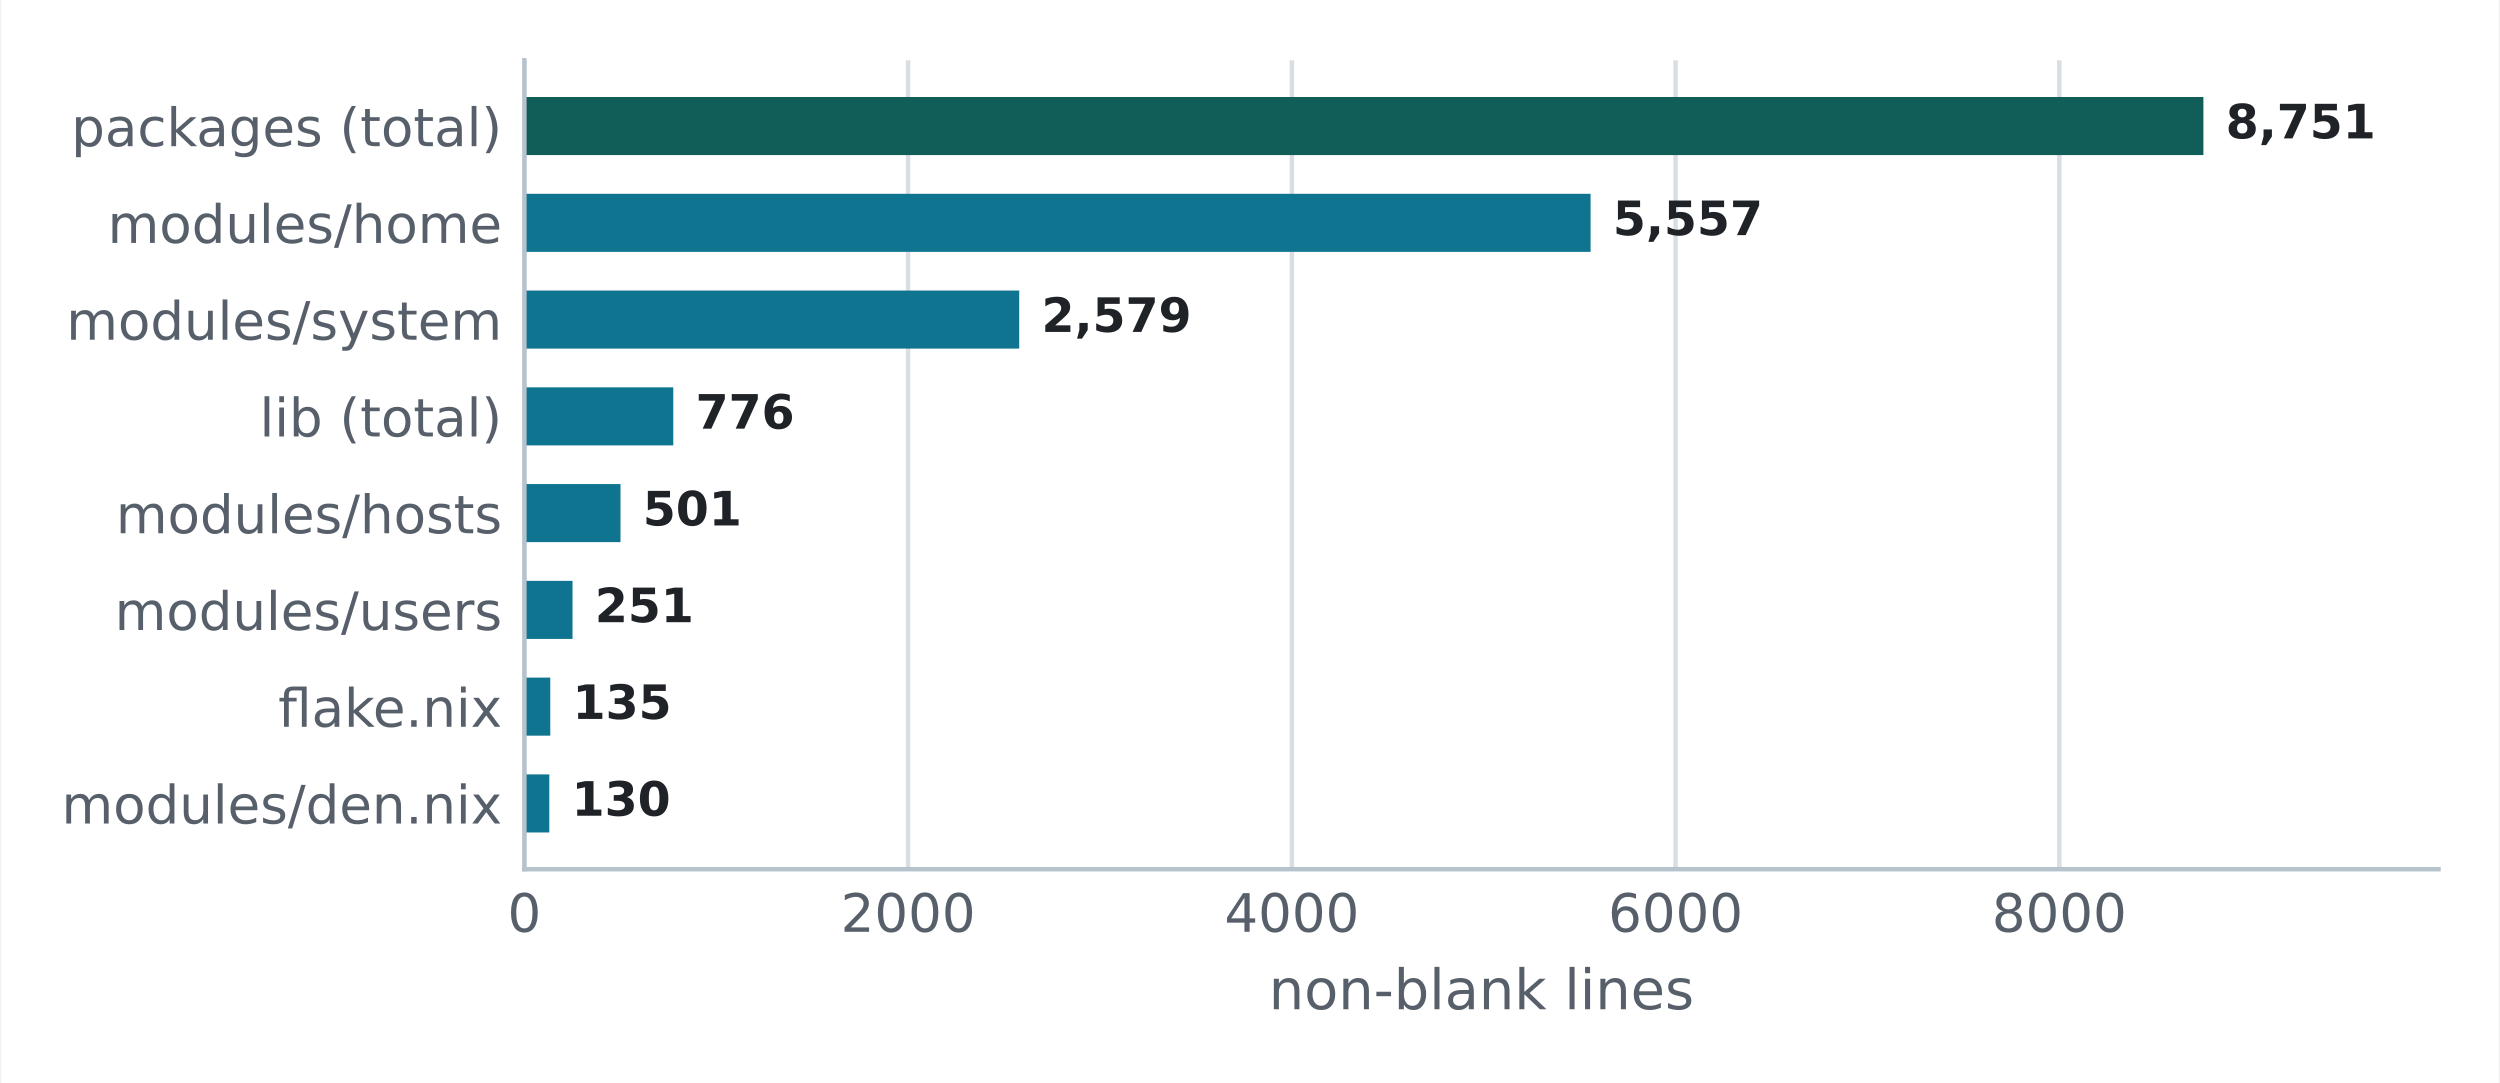
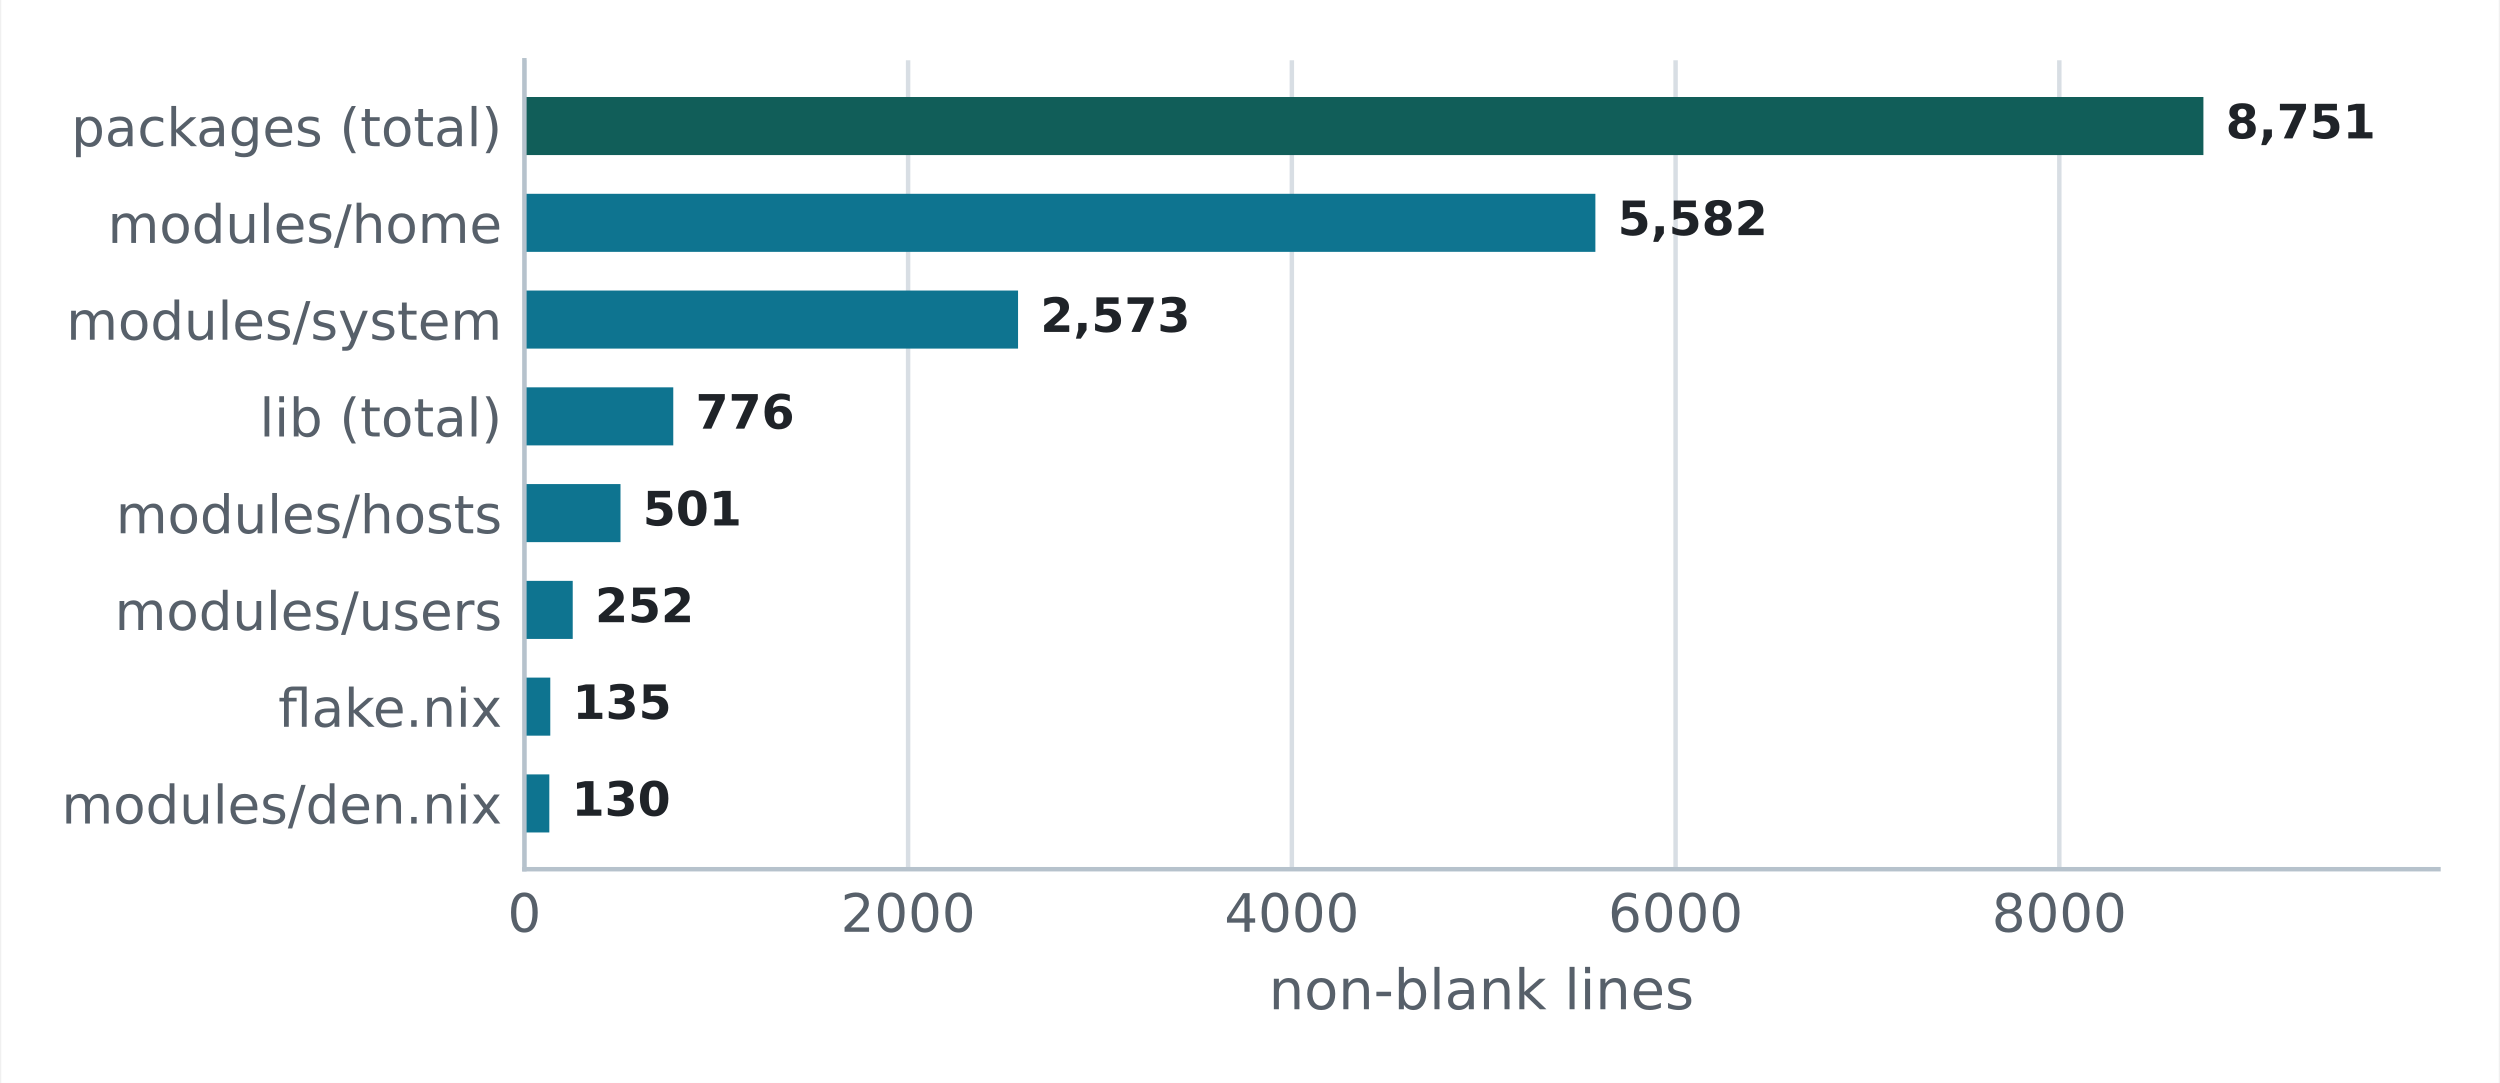
<svg xmlns="http://www.w3.org/2000/svg" xmlns:xlink="http://www.w3.org/1999/xlink" width="995" height="431" viewBox="0 0 447.591 194.078" version="1.1">
  <defs>
    <style type="text/css">*{stroke-linejoin: round; stroke-linecap: butt}</style>
  </defs>
  <g id="figure_1">
    <g id="patch_1">
      <path d="M 0 194.078  L 447.591 194.078  L 447.591 0  L 0 0  z " style="fill: #ffffff" />
    </g>
    <g id="axes_1">
      <g id="patch_2">
        <path d="M 93.751 155.778  L 436.791 155.778  L 436.791 10.8  L 93.751 10.8  z " style="fill: #ffffff" />
      </g>
      <g id="matplotlib.axis_1">
        <g id="xtick_1">
          <g id="line2d_1">
            <path d="M 93.751 155.778  L 93.751 10.8  " clip-path="url(#p4f550c6e6d)" style="fill: none; stroke: #d8dee4; stroke-width: 0.8; stroke-linecap: square" />
          </g>
          <g id="line2d_2" />
          <g id="text_1">
            <g style="fill: #57606a" transform="translate(90.72875 166.9954) scale(0.095 -0.095)">
              <defs>
                <path id="DejaVuSans-13" d="M 2034 4250  Q 1547 4250 1301 3770  Q 1056 3291 1056 2328  Q 1056 1369 1301 889  Q 1547 409 2034 409  Q 2525 409 2770 889  Q 3016 1369 3016 2328  Q 3016 3291 2770 3770  Q 2525 4250 2034 4250  z M 2034 4750  Q 2819 4750 3233 4129  Q 3647 3509 3647 2328  Q 3647 1150 3233 529  Q 2819 -91 2034 -91  Q 1250 -91 836 529  Q 422 1150 422 2328  Q 422 3509 836 4129  Q 1250 4750 2034 4750  z " transform="scale(0.015625)" />
              </defs>
              <use xlink:href="#DejaVuSans-13" />
            </g>
          </g>
        </g>
        <g id="xtick_2">
          <g id="line2d_3">
            <path d="M 162.523 155.778  L 162.523 10.8  " clip-path="url(#p4f550c6e6d)" style="fill: none; stroke: #d8dee4; stroke-width: 0.8; stroke-linecap: square" />
          </g>
          <g id="line2d_4" />
          <g id="text_2">
            <g style="fill: #57606a" transform="translate(150.4343 166.9954) scale(0.095 -0.095)">
              <defs>
                <path id="DejaVuSans-15" d="M 1228 531  L 3431 531  L 3431 0  L 469 0  L 469 531  Q 828 903 1448 1529  Q 2069 2156 2228 2338  Q 2531 2678 2651 2914  Q 2772 3150 2772 3378  Q 2772 3750 2511 3984  Q 2250 4219 1831 4219  Q 1534 4219 1204 4116  Q 875 4013 500 3803  L 500 4441  Q 881 4594 1212 4672  Q 1544 4750 1819 4750  Q 2544 4750 2975 4387  Q 3406 4025 3406 3419  Q 3406 3131 3298 2873  Q 3191 2616 2906 2266  Q 2828 2175 2409 1742  Q 1991 1309 1228 531  z " transform="scale(0.015625)" />
              </defs>
              <use xlink:href="#DejaVuSans-15" />
              <use xlink:href="#DejaVuSans-13" transform="translate(63.625 0)" />
              <use xlink:href="#DejaVuSans-13" transform="translate(127.25 0)" />
              <use xlink:href="#DejaVuSans-13" transform="translate(190.875 0)" />
            </g>
          </g>
        </g>
        <g id="xtick_3">
          <g id="line2d_5">
            <path d="M 231.295 155.778  L 231.295 10.8  " clip-path="url(#p4f550c6e6d)" style="fill: none; stroke: #d8dee4; stroke-width: 0.8; stroke-linecap: square" />
          </g>
          <g id="line2d_6" />
          <g id="text_3">
            <g style="fill: #57606a" transform="translate(219.2064 166.9954) scale(0.095 -0.095)">
              <defs>
                <path id="DejaVuSans-17" d="M 2419 4116  L 825 1625  L 2419 1625  L 2419 4116  z M 2253 4666  L 3047 4666  L 3047 1625  L 3713 1625  L 3713 1100  L 3047 1100  L 3047 0  L 2419 0  L 2419 1100  L 313 1100  L 313 1709  L 2253 4666  z " transform="scale(0.015625)" />
              </defs>
              <use xlink:href="#DejaVuSans-17" />
              <use xlink:href="#DejaVuSans-13" transform="translate(63.625 0)" />
              <use xlink:href="#DejaVuSans-13" transform="translate(127.25 0)" />
              <use xlink:href="#DejaVuSans-13" transform="translate(190.875 0)" />
            </g>
          </g>
        </g>
        <g id="xtick_4">
          <g id="line2d_7">
            <path d="M 300.067 155.778  L 300.067 10.8  " clip-path="url(#p4f550c6e6d)" style="fill: none; stroke: #d8dee4; stroke-width: 0.8; stroke-linecap: square" />
          </g>
          <g id="line2d_8" />
          <g id="text_4">
            <g style="fill: #57606a" transform="translate(287.9785 166.9954) scale(0.095 -0.095)">
              <defs>
                <path id="DejaVuSans-19" d="M 2113 2584  Q 1688 2584 1439 2293  Q 1191 2003 1191 1497  Q 1191 994 1439 701  Q 1688 409 2113 409  Q 2538 409 2786 701  Q 3034 994 3034 1497  Q 3034 2003 2786 2293  Q 2538 2584 2113 2584  z M 3366 4563  L 3366 3988  Q 3128 4100 2886 4159  Q 2644 4219 2406 4219  Q 1781 4219 1451 3797  Q 1122 3375 1075 2522  Q 1259 2794 1537 2939  Q 1816 3084 2150 3084  Q 2853 3084 3261 2657  Q 3669 2231 3669 1497  Q 3669 778 3244 343  Q 2819 -91 2113 -91  Q 1303 -91 875 529  Q 447 1150 447 2328  Q 447 3434 972 4092  Q 1497 4750 2381 4750  Q 2619 4750 2861 4703  Q 3103 4656 3366 4563  z " transform="scale(0.015625)" />
              </defs>
              <use xlink:href="#DejaVuSans-19" />
              <use xlink:href="#DejaVuSans-13" transform="translate(63.625 0)" />
              <use xlink:href="#DejaVuSans-13" transform="translate(127.25 0)" />
              <use xlink:href="#DejaVuSans-13" transform="translate(190.875 0)" />
            </g>
          </g>
        </g>
        <g id="xtick_5">
          <g id="line2d_9">
            <path d="M 368.839 155.778  L 368.839 10.8  " clip-path="url(#p4f550c6e6d)" style="fill: none; stroke: #d8dee4; stroke-width: 0.8; stroke-linecap: square" />
          </g>
          <g id="line2d_10" />
          <g id="text_5">
            <g style="fill: #57606a" transform="translate(356.7505 166.9954) scale(0.095 -0.095)">
              <defs>
                <path id="DejaVuSans-1b" d="M 2034 2216  Q 1584 2216 1326 1975  Q 1069 1734 1069 1313  Q 1069 891 1326 650  Q 1584 409 2034 409  Q 2484 409 2743 651  Q 3003 894 3003 1313  Q 3003 1734 2745 1975  Q 2488 2216 2034 2216  z M 1403 2484  Q 997 2584 770 2862  Q 544 3141 544 3541  Q 544 4100 942 4425  Q 1341 4750 2034 4750  Q 2731 4750 3128 4425  Q 3525 4100 3525 3541  Q 3525 3141 3298 2862  Q 3072 2584 2669 2484  Q 3125 2378 3379 2068  Q 3634 1759 3634 1313  Q 3634 634 3220 271  Q 2806 -91 2034 -91  Q 1263 -91 848 271  Q 434 634 434 1313  Q 434 1759 690 2068  Q 947 2378 1403 2484  z M 1172 3481  Q 1172 3119 1398 2916  Q 1625 2713 2034 2713  Q 2441 2713 2670 2916  Q 2900 3119 2900 3481  Q 2900 3844 2670 4047  Q 2441 4250 2034 4250  Q 1625 4250 1398 4047  Q 1172 3844 1172 3481  z " transform="scale(0.015625)" />
              </defs>
              <use xlink:href="#DejaVuSans-1b" />
              <use xlink:href="#DejaVuSans-13" transform="translate(63.625 0)" />
              <use xlink:href="#DejaVuSans-13" transform="translate(127.25 0)" />
              <use xlink:href="#DejaVuSans-13" transform="translate(190.875 0)" />
            </g>
          </g>
        </g>
        <g id="text_6">
          <g style="fill: #57606a" transform="translate(227.1616 180.8761) scale(0.1 -0.1)">
            <defs>
              <path id="DejaVuSans-51" d="M 3513 2113  L 3513 0  L 2938 0  L 2938 2094  Q 2938 2591 2744 2837  Q 2550 3084 2163 3084  Q 1697 3084 1428 2787  Q 1159 2491 1159 1978  L 1159 0  L 581 0  L 581 3500  L 1159 3500  L 1159 2956  Q 1366 3272 1645 3428  Q 1925 3584 2291 3584  Q 2894 3584 3203 3211  Q 3513 2838 3513 2113  z " transform="scale(0.015625)" />
              <path id="DejaVuSans-52" d="M 1959 3097  Q 1497 3097 1228 2736  Q 959 2375 959 1747  Q 959 1119 1226 758  Q 1494 397 1959 397  Q 2419 397 2687 759  Q 2956 1122 2956 1747  Q 2956 2369 2687 2733  Q 2419 3097 1959 3097  z M 1959 3584  Q 2709 3584 3137 3096  Q 3566 2609 3566 1747  Q 3566 888 3137 398  Q 2709 -91 1959 -91  Q 1206 -91 779 398  Q 353 888 353 1747  Q 353 2609 779 3096  Q 1206 3584 1959 3584  z " transform="scale(0.015625)" />
              <path id="DejaVuSans-10" d="M 313 2009  L 1997 2009  L 1997 1497  L 313 1497  L 313 2009  z " transform="scale(0.015625)" />
              <path id="DejaVuSans-45" d="M 3116 1747  Q 3116 2381 2855 2742  Q 2594 3103 2138 3103  Q 1681 3103 1420 2742  Q 1159 2381 1159 1747  Q 1159 1113 1420 752  Q 1681 391 2138 391  Q 2594 391 2855 752  Q 3116 1113 3116 1747  z M 1159 2969  Q 1341 3281 1617 3432  Q 1894 3584 2278 3584  Q 2916 3584 3314 3078  Q 3713 2572 3713 1747  Q 3713 922 3314 415  Q 2916 -91 2278 -91  Q 1894 -91 1617 61  Q 1341 213 1159 525  L 1159 0  L 581 0  L 581 4863  L 1159 4863  L 1159 2969  z " transform="scale(0.015625)" />
              <path id="DejaVuSans-4f" d="M 603 4863  L 1178 4863  L 1178 0  L 603 0  L 603 4863  z " transform="scale(0.015625)" />
              <path id="DejaVuSans-44" d="M 2194 1759  Q 1497 1759 1228 1600  Q 959 1441 959 1056  Q 959 750 1161 570  Q 1363 391 1709 391  Q 2188 391 2477 730  Q 2766 1069 2766 1631  L 2766 1759  L 2194 1759  z M 3341 1997  L 3341 0  L 2766 0  L 2766 531  Q 2569 213 2275 61  Q 1981 -91 1556 -91  Q 1019 -91 701 211  Q 384 513 384 1019  Q 384 1609 779 1909  Q 1175 2209 1959 2209  L 2766 2209  L 2766 2266  Q 2766 2663 2505 2880  Q 2244 3097 1772 3097  Q 1472 3097 1187 3025  Q 903 2953 641 2809  L 641 3341  Q 956 3463 1253 3523  Q 1550 3584 1831 3584  Q 2591 3584 2966 3190  Q 3341 2797 3341 1997  z " transform="scale(0.015625)" />
              <path id="DejaVuSans-4e" d="M 581 4863  L 1159 4863  L 1159 1991  L 2875 3500  L 3609 3500  L 1753 1863  L 3688 0  L 2938 0  L 1159 1709  L 1159 0  L 581 0  L 581 4863  z " transform="scale(0.015625)" />
              <path id="DejaVuSans-3" transform="scale(0.015625)" />
              <path id="DejaVuSans-4c" d="M 603 3500  L 1178 3500  L 1178 0  L 603 0  L 603 3500  z M 603 4863  L 1178 4863  L 1178 4134  L 603 4134  L 603 4863  z " transform="scale(0.015625)" />
              <path id="DejaVuSans-48" d="M 3597 1894  L 3597 1613  L 953 1613  Q 991 1019 1311 708  Q 1631 397 2203 397  Q 2534 397 2845 478  Q 3156 559 3463 722  L 3463 178  Q 3153 47 2828 -22  Q 2503 -91 2169 -91  Q 1331 -91 842 396  Q 353 884 353 1716  Q 353 2575 817 3079  Q 1281 3584 2069 3584  Q 2775 3584 3186 3129  Q 3597 2675 3597 1894  z M 3022 2063  Q 3016 2534 2758 2815  Q 2500 3097 2075 3097  Q 1594 3097 1305 2825  Q 1016 2553 972 2059  L 3022 2063  z " transform="scale(0.015625)" />
              <path id="DejaVuSans-56" d="M 2834 3397  L 2834 2853  Q 2591 2978 2328 3040  Q 2066 3103 1784 3103  Q 1356 3103 1142 2972  Q 928 2841 928 2578  Q 928 2378 1081 2264  Q 1234 2150 1697 2047  L 1894 2003  Q 2506 1872 2764 1633  Q 3022 1394 3022 966  Q 3022 478 2636 193  Q 2250 -91 1575 -91  Q 1294 -91 989 -36  Q 684 19 347 128  L 347 722  Q 666 556 975 473  Q 1284 391 1588 391  Q 1994 391 2212 530  Q 2431 669 2431 922  Q 2431 1156 2273 1281  Q 2116 1406 1581 1522  L 1381 1569  Q 847 1681 609 1914  Q 372 2147 372 2553  Q 372 3047 722 3315  Q 1072 3584 1716 3584  Q 2034 3584 2315 3537  Q 2597 3491 2834 3397  z " transform="scale(0.015625)" />
            </defs>
            <use xlink:href="#DejaVuSans-51" />
            <use xlink:href="#DejaVuSans-52" transform="translate(63.375 0)" />
            <use xlink:href="#DejaVuSans-51" transform="translate(124.5625 0)" />
            <use xlink:href="#DejaVuSans-10" transform="translate(187.9375 0)" />
            <use xlink:href="#DejaVuSans-45" transform="translate(224.0156 0)" />
            <use xlink:href="#DejaVuSans-4f" transform="translate(287.5 0)" />
            <use xlink:href="#DejaVuSans-44" transform="translate(315.2812 0)" />
            <use xlink:href="#DejaVuSans-51" transform="translate(376.5625 0)" />
            <use xlink:href="#DejaVuSans-4e" transform="translate(439.9375 0)" />
            <use xlink:href="#DejaVuSans-3" transform="translate(497.8438 0)" />
            <use xlink:href="#DejaVuSans-4f" transform="translate(529.625 0)" />
            <use xlink:href="#DejaVuSans-4c" transform="translate(557.4062 0)" />
            <use xlink:href="#DejaVuSans-51" transform="translate(585.1875 0)" />
            <use xlink:href="#DejaVuSans-48" transform="translate(648.5625 0)" />
            <use xlink:href="#DejaVuSans-56" transform="translate(710.0938 0)" />
          </g>
        </g>
      </g>
      <g id="matplotlib.axis_2">
        <g id="ytick_1">
          <g id="line2d_11" />
          <g id="text_7">
            <g style="fill: #57606a" transform="translate(10.8 147.5945) scale(0.095 -0.095)">
              <defs>
                <path id="DejaVuSans-50" d="M 3328 2828  Q 3544 3216 3844 3400  Q 4144 3584 4550 3584  Q 5097 3584 5394 3201  Q 5691 2819 5691 2113  L 5691 0  L 5113 0  L 5113 2094  Q 5113 2597 4934 2840  Q 4756 3084 4391 3084  Q 3944 3084 3684 2787  Q 3425 2491 3425 1978  L 3425 0  L 2847 0  L 2847 2094  Q 2847 2600 2669 2842  Q 2491 3084 2119 3084  Q 1678 3084 1418 2786  Q 1159 2488 1159 1978  L 1159 0  L 581 0  L 581 3500  L 1159 3500  L 1159 2956  Q 1356 3278 1631 3431  Q 1906 3584 2284 3584  Q 2666 3584 2933 3390  Q 3200 3197 3328 2828  z " transform="scale(0.015625)" />
                <path id="DejaVuSans-47" d="M 2906 2969  L 2906 4863  L 3481 4863  L 3481 0  L 2906 0  L 2906 525  Q 2725 213 2448 61  Q 2172 -91 1784 -91  Q 1150 -91 751 415  Q 353 922 353 1747  Q 353 2572 751 3078  Q 1150 3584 1784 3584  Q 2172 3584 2448 3432  Q 2725 3281 2906 2969  z M 947 1747  Q 947 1113 1208 752  Q 1469 391 1925 391  Q 2381 391 2643 752  Q 2906 1113 2906 1747  Q 2906 2381 2643 2742  Q 2381 3103 1925 3103  Q 1469 3103 1208 2742  Q 947 2381 947 1747  z " transform="scale(0.015625)" />
                <path id="DejaVuSans-58" d="M 544 1381  L 544 3500  L 1119 3500  L 1119 1403  Q 1119 906 1312 657  Q 1506 409 1894 409  Q 2359 409 2629 706  Q 2900 1003 2900 1516  L 2900 3500  L 3475 3500  L 3475 0  L 2900 0  L 2900 538  Q 2691 219 2414 64  Q 2138 -91 1772 -91  Q 1169 -91 856 284  Q 544 659 544 1381  z M 1991 3584  L 1991 3584  z " transform="scale(0.015625)" />
                <path id="DejaVuSans-12" d="M 1625 4666  L 2156 4666  L 531 -594  L 0 -594  L 1625 4666  z " transform="scale(0.015625)" />
                <path id="DejaVuSans-11" d="M 684 794  L 1344 794  L 1344 0  L 684 0  L 684 794  z " transform="scale(0.015625)" />
                <path id="DejaVuSans-5b" d="M 3513 3500  L 2247 1797  L 3578 0  L 2900 0  L 1881 1375  L 863 0  L 184 0  L 1544 1831  L 300 3500  L 978 3500  L 1906 2253  L 2834 3500  L 3513 3500  z " transform="scale(0.015625)" />
              </defs>
              <use xlink:href="#DejaVuSans-50" />
              <use xlink:href="#DejaVuSans-52" transform="translate(97.40625 0)" />
              <use xlink:href="#DejaVuSans-47" transform="translate(158.5938 0)" />
              <use xlink:href="#DejaVuSans-58" transform="translate(222.0781 0)" />
              <use xlink:href="#DejaVuSans-4f" transform="translate(285.4531 0)" />
              <use xlink:href="#DejaVuSans-48" transform="translate(313.2344 0)" />
              <use xlink:href="#DejaVuSans-56" transform="translate(374.7656 0)" />
              <use xlink:href="#DejaVuSans-12" transform="translate(426.8594 0)" />
              <use xlink:href="#DejaVuSans-47" transform="translate(460.5469 0)" />
              <use xlink:href="#DejaVuSans-48" transform="translate(524.0312 0)" />
              <use xlink:href="#DejaVuSans-51" transform="translate(585.5625 0)" />
              <use xlink:href="#DejaVuSans-11" transform="translate(648.9375 0)" />
              <use xlink:href="#DejaVuSans-51" transform="translate(680.7188 0)" />
              <use xlink:href="#DejaVuSans-4c" transform="translate(744.0938 0)" />
              <use xlink:href="#DejaVuSans-5b" transform="translate(771.875 0)" />
            </g>
          </g>
        </g>
        <g id="ytick_2">
          <g id="line2d_12" />
          <g id="text_8">
            <g style="fill: #57606a" transform="translate(49.6357 130.2526) scale(0.095 -0.095)">
              <defs>
                <path id="DejaVuSans-13b0" d="M 1831 4863  L 3431 4863  L 3431 0  L 2853 0  L 2853 4384  L 1825 4384  Q 1516 4384 1395 4259  Q 1275 4134 1275 3809  L 1275 3500  L 2222 3500  L 2222 3053  L 1275 3053  L 1275 0  L 697 0  L 697 3053  L 147 3053  L 147 3500  L 697 3500  L 697 3744  Q 697 4328 969 4595  Q 1241 4863 1831 4863  z " transform="scale(0.015625)" />
              </defs>
              <use xlink:href="#DejaVuSans-13b0" />
              <use xlink:href="#DejaVuSans-44" transform="translate(62.98438 0)" />
              <use xlink:href="#DejaVuSans-4e" transform="translate(124.2656 0)" />
              <use xlink:href="#DejaVuSans-48" transform="translate(178.6094 0)" />
              <use xlink:href="#DejaVuSans-11" transform="translate(240.1406 0)" />
              <use xlink:href="#DejaVuSans-51" transform="translate(271.9219 0)" />
              <use xlink:href="#DejaVuSans-4c" transform="translate(335.2969 0)" />
              <use xlink:href="#DejaVuSans-5b" transform="translate(363.0781 0)" />
            </g>
          </g>
        </g>
        <g id="ytick_3">
          <g id="line2d_13" />
          <g id="text_9">
            <g style="fill: #57606a" transform="translate(20.32969 112.9108) scale(0.095 -0.095)">
              <defs>
                <path id="DejaVuSans-55" d="M 2631 2963  Q 2534 3019 2420 3045  Q 2306 3072 2169 3072  Q 1681 3072 1420 2755  Q 1159 2438 1159 1844  L 1159 0  L 581 0  L 581 3500  L 1159 3500  L 1159 2956  Q 1341 3275 1631 3429  Q 1922 3584 2338 3584  Q 2397 3584 2469 3576  Q 2541 3569 2628 3553  L 2631 2963  z " transform="scale(0.015625)" />
              </defs>
              <use xlink:href="#DejaVuSans-50" />
              <use xlink:href="#DejaVuSans-52" transform="translate(97.40625 0)" />
              <use xlink:href="#DejaVuSans-47" transform="translate(158.5938 0)" />
              <use xlink:href="#DejaVuSans-58" transform="translate(222.0781 0)" />
              <use xlink:href="#DejaVuSans-4f" transform="translate(285.4531 0)" />
              <use xlink:href="#DejaVuSans-48" transform="translate(313.2344 0)" />
              <use xlink:href="#DejaVuSans-56" transform="translate(374.7656 0)" />
              <use xlink:href="#DejaVuSans-12" transform="translate(426.8594 0)" />
              <use xlink:href="#DejaVuSans-58" transform="translate(460.5469 0)" />
              <use xlink:href="#DejaVuSans-56" transform="translate(523.9219 0)" />
              <use xlink:href="#DejaVuSans-48" transform="translate(576.0156 0)" />
              <use xlink:href="#DejaVuSans-55" transform="translate(637.5469 0)" />
              <use xlink:href="#DejaVuSans-56" transform="translate(678.6562 0)" />
            </g>
          </g>
        </g>
        <g id="ytick_4">
          <g id="line2d_14" />
          <g id="text_10">
            <g style="fill: #57606a" transform="translate(20.54344 95.569) scale(0.095 -0.095)">
              <defs>
                <path id="DejaVuSans-4b" d="M 3513 2113  L 3513 0  L 2938 0  L 2938 2094  Q 2938 2591 2744 2837  Q 2550 3084 2163 3084  Q 1697 3084 1428 2787  Q 1159 2491 1159 1978  L 1159 0  L 581 0  L 581 4863  L 1159 4863  L 1159 2956  Q 1366 3272 1645 3428  Q 1925 3584 2291 3584  Q 2894 3584 3203 3211  Q 3513 2838 3513 2113  z " transform="scale(0.015625)" />
                <path id="DejaVuSans-57" d="M 1172 4494  L 1172 3500  L 2356 3500  L 2356 3053  L 1172 3053  L 1172 1153  Q 1172 725 1289 603  Q 1406 481 1766 481  L 2356 481  L 2356 0  L 1766 0  Q 1100 0 847 248  Q 594 497 594 1153  L 594 3053  L 172 3053  L 172 3500  L 594 3500  L 594 4494  L 1172 4494  z " transform="scale(0.015625)" />
              </defs>
              <use xlink:href="#DejaVuSans-50" />
              <use xlink:href="#DejaVuSans-52" transform="translate(97.40625 0)" />
              <use xlink:href="#DejaVuSans-47" transform="translate(158.5938 0)" />
              <use xlink:href="#DejaVuSans-58" transform="translate(222.0781 0)" />
              <use xlink:href="#DejaVuSans-4f" transform="translate(285.4531 0)" />
              <use xlink:href="#DejaVuSans-48" transform="translate(313.2344 0)" />
              <use xlink:href="#DejaVuSans-56" transform="translate(374.7656 0)" />
              <use xlink:href="#DejaVuSans-12" transform="translate(426.8594 0)" />
              <use xlink:href="#DejaVuSans-4b" transform="translate(460.5469 0)" />
              <use xlink:href="#DejaVuSans-52" transform="translate(523.9219 0)" />
              <use xlink:href="#DejaVuSans-56" transform="translate(585.1094 0)" />
              <use xlink:href="#DejaVuSans-57" transform="translate(637.2031 0)" />
              <use xlink:href="#DejaVuSans-56" transform="translate(676.4062 0)" />
            </g>
          </g>
        </g>
        <g id="ytick_5">
          <g id="line2d_15" />
          <g id="text_11">
            <g style="fill: #57606a" transform="translate(46.28695 78.22717) scale(0.095 -0.095)">
              <defs>
                <path id="DejaVuSans-b" d="M 1984 4856  Q 1566 4138 1362 3434  Q 1159 2731 1159 2009  Q 1159 1288 1364 580  Q 1569 -128 1984 -844  L 1484 -844  Q 1016 -109 783 600  Q 550 1309 550 2009  Q 550 2706 781 3412  Q 1013 4119 1484 4856  L 1984 4856  z " transform="scale(0.015625)" />
                <path id="DejaVuSans-c" d="M 513 4856  L 1013 4856  Q 1481 4119 1714 3412  Q 1947 2706 1947 2009  Q 1947 1309 1714 600  Q 1481 -109 1013 -844  L 513 -844  Q 928 -128 1133 580  Q 1338 1288 1338 2009  Q 1338 2731 1133 3434  Q 928 4138 513 4856  z " transform="scale(0.015625)" />
              </defs>
              <use xlink:href="#DejaVuSans-4f" />
              <use xlink:href="#DejaVuSans-4c" transform="translate(27.78125 0)" />
              <use xlink:href="#DejaVuSans-45" transform="translate(55.5625 0)" />
              <use xlink:href="#DejaVuSans-3" transform="translate(119.0469 0)" />
              <use xlink:href="#DejaVuSans-b" transform="translate(150.8281 0)" />
              <use xlink:href="#DejaVuSans-57" transform="translate(189.8438 0)" />
              <use xlink:href="#DejaVuSans-52" transform="translate(229.0469 0)" />
              <use xlink:href="#DejaVuSans-57" transform="translate(290.2344 0)" />
              <use xlink:href="#DejaVuSans-44" transform="translate(329.4375 0)" />
              <use xlink:href="#DejaVuSans-4f" transform="translate(390.7188 0)" />
              <use xlink:href="#DejaVuSans-c" transform="translate(418.5 0)" />
            </g>
          </g>
        </g>
        <g id="ytick_6">
          <g id="line2d_16" />
          <g id="text_12">
            <g style="fill: #57606a" transform="translate(11.655 60.88535) scale(0.095 -0.095)">
              <defs>
                <path id="DejaVuSans-5c" d="M 2059 -325  Q 1816 -950 1584 -1140  Q 1353 -1331 966 -1331  L 506 -1331  L 506 -850  L 844 -850  Q 1081 -850 1212 -737  Q 1344 -625 1503 -206  L 1606 56  L 191 3500  L 800 3500  L 1894 763  L 2988 3500  L 3597 3500  L 2059 -325  z " transform="scale(0.015625)" />
              </defs>
              <use xlink:href="#DejaVuSans-50" />
              <use xlink:href="#DejaVuSans-52" transform="translate(97.40625 0)" />
              <use xlink:href="#DejaVuSans-47" transform="translate(158.5938 0)" />
              <use xlink:href="#DejaVuSans-58" transform="translate(222.0781 0)" />
              <use xlink:href="#DejaVuSans-4f" transform="translate(285.4531 0)" />
              <use xlink:href="#DejaVuSans-48" transform="translate(313.2344 0)" />
              <use xlink:href="#DejaVuSans-56" transform="translate(374.7656 0)" />
              <use xlink:href="#DejaVuSans-12" transform="translate(426.8594 0)" />
              <use xlink:href="#DejaVuSans-56" transform="translate(460.5469 0)" />
              <use xlink:href="#DejaVuSans-5c" transform="translate(512.6406 0)" />
              <use xlink:href="#DejaVuSans-56" transform="translate(571.8281 0)" />
              <use xlink:href="#DejaVuSans-57" transform="translate(623.9219 0)" />
              <use xlink:href="#DejaVuSans-48" transform="translate(663.125 0)" />
              <use xlink:href="#DejaVuSans-50" transform="translate(724.6562 0)" />
            </g>
          </g>
        </g>
        <g id="ytick_7">
          <g id="line2d_17" />
          <g id="text_13">
            <g style="fill: #57606a" transform="translate(19.06648 43.54352) scale(0.095 -0.095)">
              <use xlink:href="#DejaVuSans-50" />
              <use xlink:href="#DejaVuSans-52" transform="translate(97.40625 0)" />
              <use xlink:href="#DejaVuSans-47" transform="translate(158.5938 0)" />
              <use xlink:href="#DejaVuSans-58" transform="translate(222.0781 0)" />
              <use xlink:href="#DejaVuSans-4f" transform="translate(285.4531 0)" />
              <use xlink:href="#DejaVuSans-48" transform="translate(313.2344 0)" />
              <use xlink:href="#DejaVuSans-56" transform="translate(374.7656 0)" />
              <use xlink:href="#DejaVuSans-12" transform="translate(426.8594 0)" />
              <use xlink:href="#DejaVuSans-4b" transform="translate(460.5469 0)" />
              <use xlink:href="#DejaVuSans-52" transform="translate(523.9219 0)" />
              <use xlink:href="#DejaVuSans-50" transform="translate(585.1094 0)" />
              <use xlink:href="#DejaVuSans-48" transform="translate(682.5156 0)" />
            </g>
          </g>
        </g>
        <g id="ytick_8">
          <g id="line2d_18" />
          <g id="text_14">
            <g style="fill: #57606a" transform="translate(12.5382 26.2017) scale(0.095 -0.095)">
              <defs>
                <path id="DejaVuSans-53" d="M 1159 525  L 1159 -1331  L 581 -1331  L 581 3500  L 1159 3500  L 1159 2969  Q 1341 3281 1617 3432  Q 1894 3584 2278 3584  Q 2916 3584 3314 3078  Q 3713 2572 3713 1747  Q 3713 922 3314 415  Q 2916 -91 2278 -91  Q 1894 -91 1617 61  Q 1341 213 1159 525  z M 3116 1747  Q 3116 2381 2855 2742  Q 2594 3103 2138 3103  Q 1681 3103 1420 2742  Q 1159 2381 1159 1747  Q 1159 1113 1420 752  Q 1681 391 2138 391  Q 2594 391 2855 752  Q 3116 1113 3116 1747  z " transform="scale(0.015625)" />
                <path id="DejaVuSans-46" d="M 3122 3366  L 3122 2828  Q 2878 2963 2633 3030  Q 2388 3097 2138 3097  Q 1578 3097 1268 2742  Q 959 2388 959 1747  Q 959 1106 1268 751  Q 1578 397 2138 397  Q 2388 397 2633 464  Q 2878 531 3122 666  L 3122 134  Q 2881 22 2623 -34  Q 2366 -91 2075 -91  Q 1284 -91 818 406  Q 353 903 353 1747  Q 353 2603 823 3093  Q 1294 3584 2113 3584  Q 2378 3584 2631 3529  Q 2884 3475 3122 3366  z " transform="scale(0.015625)" />
                <path id="DejaVuSans-4a" d="M 2906 1791  Q 2906 2416 2648 2759  Q 2391 3103 1925 3103  Q 1463 3103 1205 2759  Q 947 2416 947 1791  Q 947 1169 1205 825  Q 1463 481 1925 481  Q 2391 481 2648 825  Q 2906 1169 2906 1791  z M 3481 434  Q 3481 -459 3084 -895  Q 2688 -1331 1869 -1331  Q 1566 -1331 1297 -1286  Q 1028 -1241 775 -1147  L 775 -588  Q 1028 -725 1275 -790  Q 1522 -856 1778 -856  Q 2344 -856 2625 -561  Q 2906 -266 2906 331  L 2906 616  Q 2728 306 2450 153  Q 2172 0 1784 0  Q 1141 0 747 490  Q 353 981 353 1791  Q 353 2603 747 3093  Q 1141 3584 1784 3584  Q 2172 3584 2450 3431  Q 2728 3278 2906 2969  L 2906 3500  L 3481 3500  L 3481 434  z " transform="scale(0.015625)" />
              </defs>
              <use xlink:href="#DejaVuSans-53" />
              <use xlink:href="#DejaVuSans-44" transform="translate(63.48438 0)" />
              <use xlink:href="#DejaVuSans-46" transform="translate(124.7656 0)" />
              <use xlink:href="#DejaVuSans-4e" transform="translate(179.75 0)" />
              <use xlink:href="#DejaVuSans-44" transform="translate(235.9062 0)" />
              <use xlink:href="#DejaVuSans-4a" transform="translate(297.1875 0)" />
              <use xlink:href="#DejaVuSans-48" transform="translate(360.6719 0)" />
              <use xlink:href="#DejaVuSans-56" transform="translate(422.2031 0)" />
              <use xlink:href="#DejaVuSans-3" transform="translate(474.2969 0)" />
              <use xlink:href="#DejaVuSans-b" transform="translate(506.0781 0)" />
              <use xlink:href="#DejaVuSans-57" transform="translate(545.0938 0)" />
              <use xlink:href="#DejaVuSans-52" transform="translate(584.2969 0)" />
              <use xlink:href="#DejaVuSans-57" transform="translate(645.4844 0)" />
              <use xlink:href="#DejaVuSans-44" transform="translate(684.6875 0)" />
              <use xlink:href="#DejaVuSans-4f" transform="translate(745.9688 0)" />
              <use xlink:href="#DejaVuSans-c" transform="translate(773.75 0)" />
            </g>
          </g>
        </g>
      </g>
      <g id="patch_3">
        <path d="M 93.751 149.188  L 98.221 149.188  L 98.221 138.783  L 93.751 138.783  z " clip-path="url(#p4f550c6e6d)" style="fill: #0e7490" />
      </g>
      <g id="patch_4">
        <path d="M 93.751 131.846  L 98.393 131.846  L 98.393 121.441  L 93.751 121.441  z " clip-path="url(#p4f550c6e6d)" style="fill: #0e7490" />
      </g>
      <g id="patch_5">
-         <path d="M 93.751 114.504  L 102.382 114.504  L 102.382 104.099  L 93.751 104.099  z " clip-path="url(#p4f550c6e6d)" style="fill: #0e7490" />
+         <path d="M 93.751 114.504  L 102.416 114.504  L 102.416 104.099  L 93.751 104.099  z " clip-path="url(#p4f550c6e6d)" style="fill: #0e7490" />
      </g>
      <g id="patch_6">
        <path d="M 93.751 97.162  L 110.978 97.162  L 110.978 86.757  L 93.751 86.757  z " clip-path="url(#p4f550c6e6d)" style="fill: #0e7490" />
      </g>
      <g id="patch_7">
        <path d="M 93.751 79.82  L 120.435 79.82  L 120.435 69.415  L 93.751 69.415  z " clip-path="url(#p4f550c6e6d)" style="fill: #0e7490" />
      </g>
      <g id="patch_8">
-         <path d="M 93.751 62.479  L 182.433 62.479  L 182.433 52.074  L 93.751 52.074  z " clip-path="url(#p4f550c6e6d)" style="fill: #0e7490" />
+         <path d="M 93.751 62.479  L 182.226 62.479  L 182.226 52.074  L 93.751 52.074  z " clip-path="url(#p4f550c6e6d)" style="fill: #0e7490" />
      </g>
      <g id="patch_9">
-         <path d="M 93.751 45.137  L 284.834 45.137  L 284.834 34.732  L 93.751 34.732  z " clip-path="url(#p4f550c6e6d)" style="fill: #0e7490" />
+         <path d="M 93.751 45.137  L 285.694 45.137  L 285.694 34.732  L 93.751 34.732  z " clip-path="url(#p4f550c6e6d)" style="fill: #0e7490" />
      </g>
      <g id="patch_10">
        <path d="M 93.751 27.795  L 394.663 27.795  L 394.663 17.39  L 93.751 17.39  z " clip-path="url(#p4f550c6e6d)" style="fill: #115e59" />
      </g>
      <g id="patch_11">
        <path d="M 93.751 155.778  L 93.751 10.8  " style="fill: none; stroke: #b6c2cc; stroke-width: 0.8; stroke-linejoin: miter; stroke-linecap: square" />
      </g>
      <g id="patch_12">
        <path d="M 93.751 155.778  L 436.791 155.778  " style="fill: none; stroke: #b6c2cc; stroke-width: 0.8; stroke-linejoin: miter; stroke-linecap: square" />
      </g>
      <g id="text_15">
        <g style="fill: #1f2328" transform="translate(102.2211 146.1932) scale(0.085 -0.085)">
          <defs>
            <path id="DejaVuSans-Bold-14" d="M 750 831  L 1813 831  L 1813 3847  L 722 3622  L 722 4441  L 1806 4666  L 2950 4666  L 2950 831  L 4013 831  L 4013 0  L 750 0  L 750 831  z " transform="scale(0.015625)" />
            <path id="DejaVuSans-Bold-16" d="M 2981 2516  Q 3453 2394 3698 2092  Q 3944 1791 3944 1325  Q 3944 631 3412 270  Q 2881 -91 1863 -91  Q 1503 -91 1142 -33  Q 781 25 428 141  L 428 1069  Q 766 900 1098 814  Q 1431 728 1753 728  Q 2231 728 2486 893  Q 2741 1059 2741 1369  Q 2741 1688 2480 1852  Q 2219 2016 1709 2016  L 1228 2016  L 1228 2791  L 1734 2791  Q 2188 2791 2409 2933  Q 2631 3075 2631 3366  Q 2631 3634 2415 3781  Q 2200 3928 1806 3928  Q 1516 3928 1219 3862  Q 922 3797 628 3669  L 628 4550  Q 984 4650 1334 4700  Q 1684 4750 2022 4750  Q 2931 4750 3382 4451  Q 3834 4153 3834 3553  Q 3834 3144 3618 2883  Q 3403 2622 2981 2516  z " transform="scale(0.015625)" />
            <path id="DejaVuSans-Bold-13" d="M 2944 2338  Q 2944 3213 2780 3570  Q 2616 3928 2228 3928  Q 1841 3928 1675 3570  Q 1509 3213 1509 2338  Q 1509 1453 1675 1090  Q 1841 728 2228 728  Q 2613 728 2778 1090  Q 2944 1453 2944 2338  z M 4147 2328  Q 4147 1169 3647 539  Q 3147 -91 2228 -91  Q 1306 -91 806 539  Q 306 1169 306 2328  Q 306 3491 806 4120  Q 1306 4750 2228 4750  Q 3147 4750 3647 4120  Q 4147 3491 4147 2328  z " transform="scale(0.015625)" />
          </defs>
          <use xlink:href="#DejaVuSans-Bold-14" />
          <use xlink:href="#DejaVuSans-Bold-16" transform="translate(69.57812 0)" />
          <use xlink:href="#DejaVuSans-Bold-13" transform="translate(139.1562 0)" />
        </g>
      </g>
      <g id="text_16">
        <g style="fill: #1f2328" transform="translate(102.3931 128.8514) scale(0.085 -0.085)">
          <defs>
            <path id="DejaVuSans-Bold-18" d="M 678 4666  L 3669 4666  L 3669 3781  L 1638 3781  L 1638 3059  Q 1775 3097 1914 3117  Q 2053 3138 2203 3138  Q 3056 3138 3531 2711  Q 4006 2284 4006 1522  Q 4006 766 3489 337  Q 2972 -91 2053 -91  Q 1656 -91 1267 -14  Q 878 63 494 219  L 494 1166  Q 875 947 1217 837  Q 1559 728 1863 728  Q 2300 728 2551 942  Q 2803 1156 2803 1522  Q 2803 1891 2551 2103  Q 2300 2316 1863 2316  Q 1603 2316 1309 2248  Q 1016 2181 678 2041  L 678 4666  z " transform="scale(0.015625)" />
          </defs>
          <use xlink:href="#DejaVuSans-Bold-14" />
          <use xlink:href="#DejaVuSans-Bold-16" transform="translate(69.57812 0)" />
          <use xlink:href="#DejaVuSans-Bold-18" transform="translate(139.1562 0)" />
        </g>
      </g>
      <g id="text_17">
-         <g style="fill: #1f2328" transform="translate(106.3818 111.5096) scale(0.085 -0.085)">
+         <g style="fill: #1f2328" transform="translate(106.4162 111.5096) scale(0.085 -0.085)">
          <defs>
            <path id="DejaVuSans-Bold-15" d="M 1844 884  L 3897 884  L 3897 0  L 506 0  L 506 884  L 2209 2388  Q 2438 2594 2547 2791  Q 2656 2988 2656 3200  Q 2656 3528 2436 3728  Q 2216 3928 1850 3928  Q 1569 3928 1234 3808  Q 900 3688 519 3450  L 519 4475  Q 925 4609 1322 4679  Q 1719 4750 2100 4750  Q 2938 4750 3402 4381  Q 3866 4013 3866 3353  Q 3866 2972 3669 2642  Q 3472 2313 2841 1759  L 1844 884  z " transform="scale(0.015625)" />
          </defs>
          <use xlink:href="#DejaVuSans-Bold-15" />
          <use xlink:href="#DejaVuSans-Bold-18" transform="translate(69.57812 0)" />
-           <use xlink:href="#DejaVuSans-Bold-14" transform="translate(139.1562 0)" />
+           <use xlink:href="#DejaVuSans-Bold-15" transform="translate(139.1562 0)" />
        </g>
      </g>
      <g id="text_18">
        <g style="fill: #1f2328" transform="translate(114.9783 94.16775) scale(0.085 -0.085)">
          <use xlink:href="#DejaVuSans-Bold-18" />
          <use xlink:href="#DejaVuSans-Bold-13" transform="translate(69.57812 0)" />
          <use xlink:href="#DejaVuSans-Bold-14" transform="translate(139.1562 0)" />
        </g>
      </g>
      <g id="text_19">
        <g style="fill: #1f2328" transform="translate(124.4345 76.82592) scale(0.085 -0.085)">
          <defs>
            <path id="DejaVuSans-Bold-1a" d="M 428 4666  L 3944 4666  L 3944 3988  L 2125 0  L 953 0  L 2675 3781  L 428 3781  L 428 4666  z " transform="scale(0.015625)" />
            <path id="DejaVuSans-Bold-19" d="M 2316 2303  Q 2000 2303 1842 2098  Q 1684 1894 1684 1484  Q 1684 1075 1842 870  Q 2000 666 2316 666  Q 2634 666 2792 870  Q 2950 1075 2950 1484  Q 2950 1894 2792 2098  Q 2634 2303 2316 2303  z M 3803 4544  L 3803 3681  Q 3506 3822 3243 3889  Q 2981 3956 2731 3956  Q 2194 3956 1894 3657  Q 1594 3359 1544 2772  Q 1750 2925 1990 3001  Q 2231 3078 2516 3078  Q 3231 3078 3670 2659  Q 4109 2241 4109 1563  Q 4109 813 3618 361  Q 3128 -91 2303 -91  Q 1394 -91 895 523  Q 397 1138 397 2266  Q 397 3422 980 4083  Q 1563 4744 2578 4744  Q 2900 4744 3203 4694  Q 3506 4644 3803 4544  z " transform="scale(0.015625)" />
          </defs>
          <use xlink:href="#DejaVuSans-Bold-1a" />
          <use xlink:href="#DejaVuSans-Bold-1a" transform="translate(69.57812 0)" />
          <use xlink:href="#DejaVuSans-Bold-19" transform="translate(139.1562 0)" />
        </g>
      </g>
      <g id="text_20">
-         <g style="fill: #1f2328" transform="translate(186.4325 59.4841) scale(0.085 -0.085)">
+         <g style="fill: #1f2328" transform="translate(186.2262 59.4841) scale(0.085 -0.085)">
          <defs>
            <path id="DejaVuSans-Bold-f" d="M 653 1209  L 1778 1209  L 1778 256  L 1006 -909  L 341 -909  L 653 256  L 653 1209  z " transform="scale(0.015625)" />
-             <path id="DejaVuSans-Bold-1c" d="M 641 103  L 641 966  Q 928 831 1190 764  Q 1453 697 1709 697  Q 2247 697 2547 995  Q 2847 1294 2900 1881  Q 2688 1725 2447 1647  Q 2206 1569 1925 1569  Q 1209 1569 770 1986  Q 331 2403 331 3084  Q 331 3838 820 4291  Q 1309 4744 2131 4744  Q 3044 4744 3544 4128  Q 4044 3513 4044 2388  Q 4044 1231 3459 570  Q 2875 -91 1856 -91  Q 1528 -91 1228 -42  Q 928 6 641 103  z M 2125 2350  Q 2441 2350 2600 2554  Q 2759 2759 2759 3169  Q 2759 3575 2600 3781  Q 2441 3988 2125 3988  Q 1809 3988 1650 3781  Q 1491 3575 1491 3169  Q 1491 2759 1650 2554  Q 1809 2350 2125 2350  z " transform="scale(0.015625)" />
          </defs>
          <use xlink:href="#DejaVuSans-Bold-15" />
          <use xlink:href="#DejaVuSans-Bold-f" transform="translate(69.57812 0)" />
          <use xlink:href="#DejaVuSans-Bold-18" transform="translate(107.5625 0)" />
          <use xlink:href="#DejaVuSans-Bold-1a" transform="translate(177.1406 0)" />
-           <use xlink:href="#DejaVuSans-Bold-1c" transform="translate(246.7188 0)" />
+           <use xlink:href="#DejaVuSans-Bold-16" transform="translate(246.7188 0)" />
        </g>
      </g>
      <g id="text_21">
-         <g style="fill: #1f2328" transform="translate(288.8342 42.14227) scale(0.085 -0.085)">
+         <g style="fill: #1f2328" transform="translate(289.6938 42.14227) scale(0.085 -0.085)">
+           <defs>
+             <path id="DejaVuSans-Bold-1b" d="M 2228 2088  Q 1891 2088 1709 1903  Q 1528 1719 1528 1375  Q 1528 1031 1709 848  Q 1891 666 2228 666  Q 2563 666 2741 848  Q 2919 1031 2919 1375  Q 2919 1722 2741 1905  Q 2563 2088 2228 2088  z M 1350 2484  Q 925 2613 709 2878  Q 494 3144 494 3541  Q 494 4131 934 4440  Q 1375 4750 2228 4750  Q 3075 4750 3515 4442  Q 3956 4134 3956 3541  Q 3956 3144 3739 2878  Q 3522 2613 3097 2484  Q 3572 2353 3814 2058  Q 4056 1763 4056 1313  Q 4056 619 3595 264  Q 3134 -91 2228 -91  Q 1319 -91 855 264  Q 391 619 391 1313  Q 391 1763 633 2058  Q 875 2353 1350 2484  z M 1631 3419  Q 1631 3141 1786 2991  Q 1941 2841 2228 2841  Q 2509 2841 2662 2991  Q 2816 3141 2816 3419  Q 2816 3697 2662 3845  Q 2509 3994 2228 3994  Q 1941 3994 1786 3844  Q 1631 3694 1631 3419  z " transform="scale(0.015625)" />
+           </defs>
          <use xlink:href="#DejaVuSans-Bold-18" />
          <use xlink:href="#DejaVuSans-Bold-f" transform="translate(69.57812 0)" />
          <use xlink:href="#DejaVuSans-Bold-18" transform="translate(107.5625 0)" />
-           <use xlink:href="#DejaVuSans-Bold-18" transform="translate(177.1406 0)" />
-           <use xlink:href="#DejaVuSans-Bold-1a" transform="translate(246.7188 0)" />
+           <use xlink:href="#DejaVuSans-Bold-1b" transform="translate(177.1406 0)" />
+           <use xlink:href="#DejaVuSans-Bold-15" transform="translate(246.7188 0)" />
        </g>
      </g>
      <g id="text_22">
        <g style="fill: #1f2328" transform="translate(398.6632 24.80045) scale(0.085 -0.085)">
-           <defs>
-             <path id="DejaVuSans-Bold-1b" d="M 2228 2088  Q 1891 2088 1709 1903  Q 1528 1719 1528 1375  Q 1528 1031 1709 848  Q 1891 666 2228 666  Q 2563 666 2741 848  Q 2919 1031 2919 1375  Q 2919 1722 2741 1905  Q 2563 2088 2228 2088  z M 1350 2484  Q 925 2613 709 2878  Q 494 3144 494 3541  Q 494 4131 934 4440  Q 1375 4750 2228 4750  Q 3075 4750 3515 4442  Q 3956 4134 3956 3541  Q 3956 3144 3739 2878  Q 3522 2613 3097 2484  Q 3572 2353 3814 2058  Q 4056 1763 4056 1313  Q 4056 619 3595 264  Q 3134 -91 2228 -91  Q 1319 -91 855 264  Q 391 619 391 1313  Q 391 1763 633 2058  Q 875 2353 1350 2484  z M 1631 3419  Q 1631 3141 1786 2991  Q 1941 2841 2228 2841  Q 2509 2841 2662 2991  Q 2816 3141 2816 3419  Q 2816 3697 2662 3845  Q 2509 3994 2228 3994  Q 1941 3994 1786 3844  Q 1631 3694 1631 3419  z " transform="scale(0.015625)" />
-           </defs>
          <use xlink:href="#DejaVuSans-Bold-1b" />
          <use xlink:href="#DejaVuSans-Bold-f" transform="translate(69.57812 0)" />
          <use xlink:href="#DejaVuSans-Bold-1a" transform="translate(107.5625 0)" />
          <use xlink:href="#DejaVuSans-Bold-18" transform="translate(177.1406 0)" />
          <use xlink:href="#DejaVuSans-Bold-14" transform="translate(246.7188 0)" />
        </g>
      </g>
    </g>
  </g>
  <defs>
    <clipPath id="p4f550c6e6d">
      <rect x="93.751" y="10.8" width="343.04" height="144.978" />
    </clipPath>
  </defs>
</svg>
